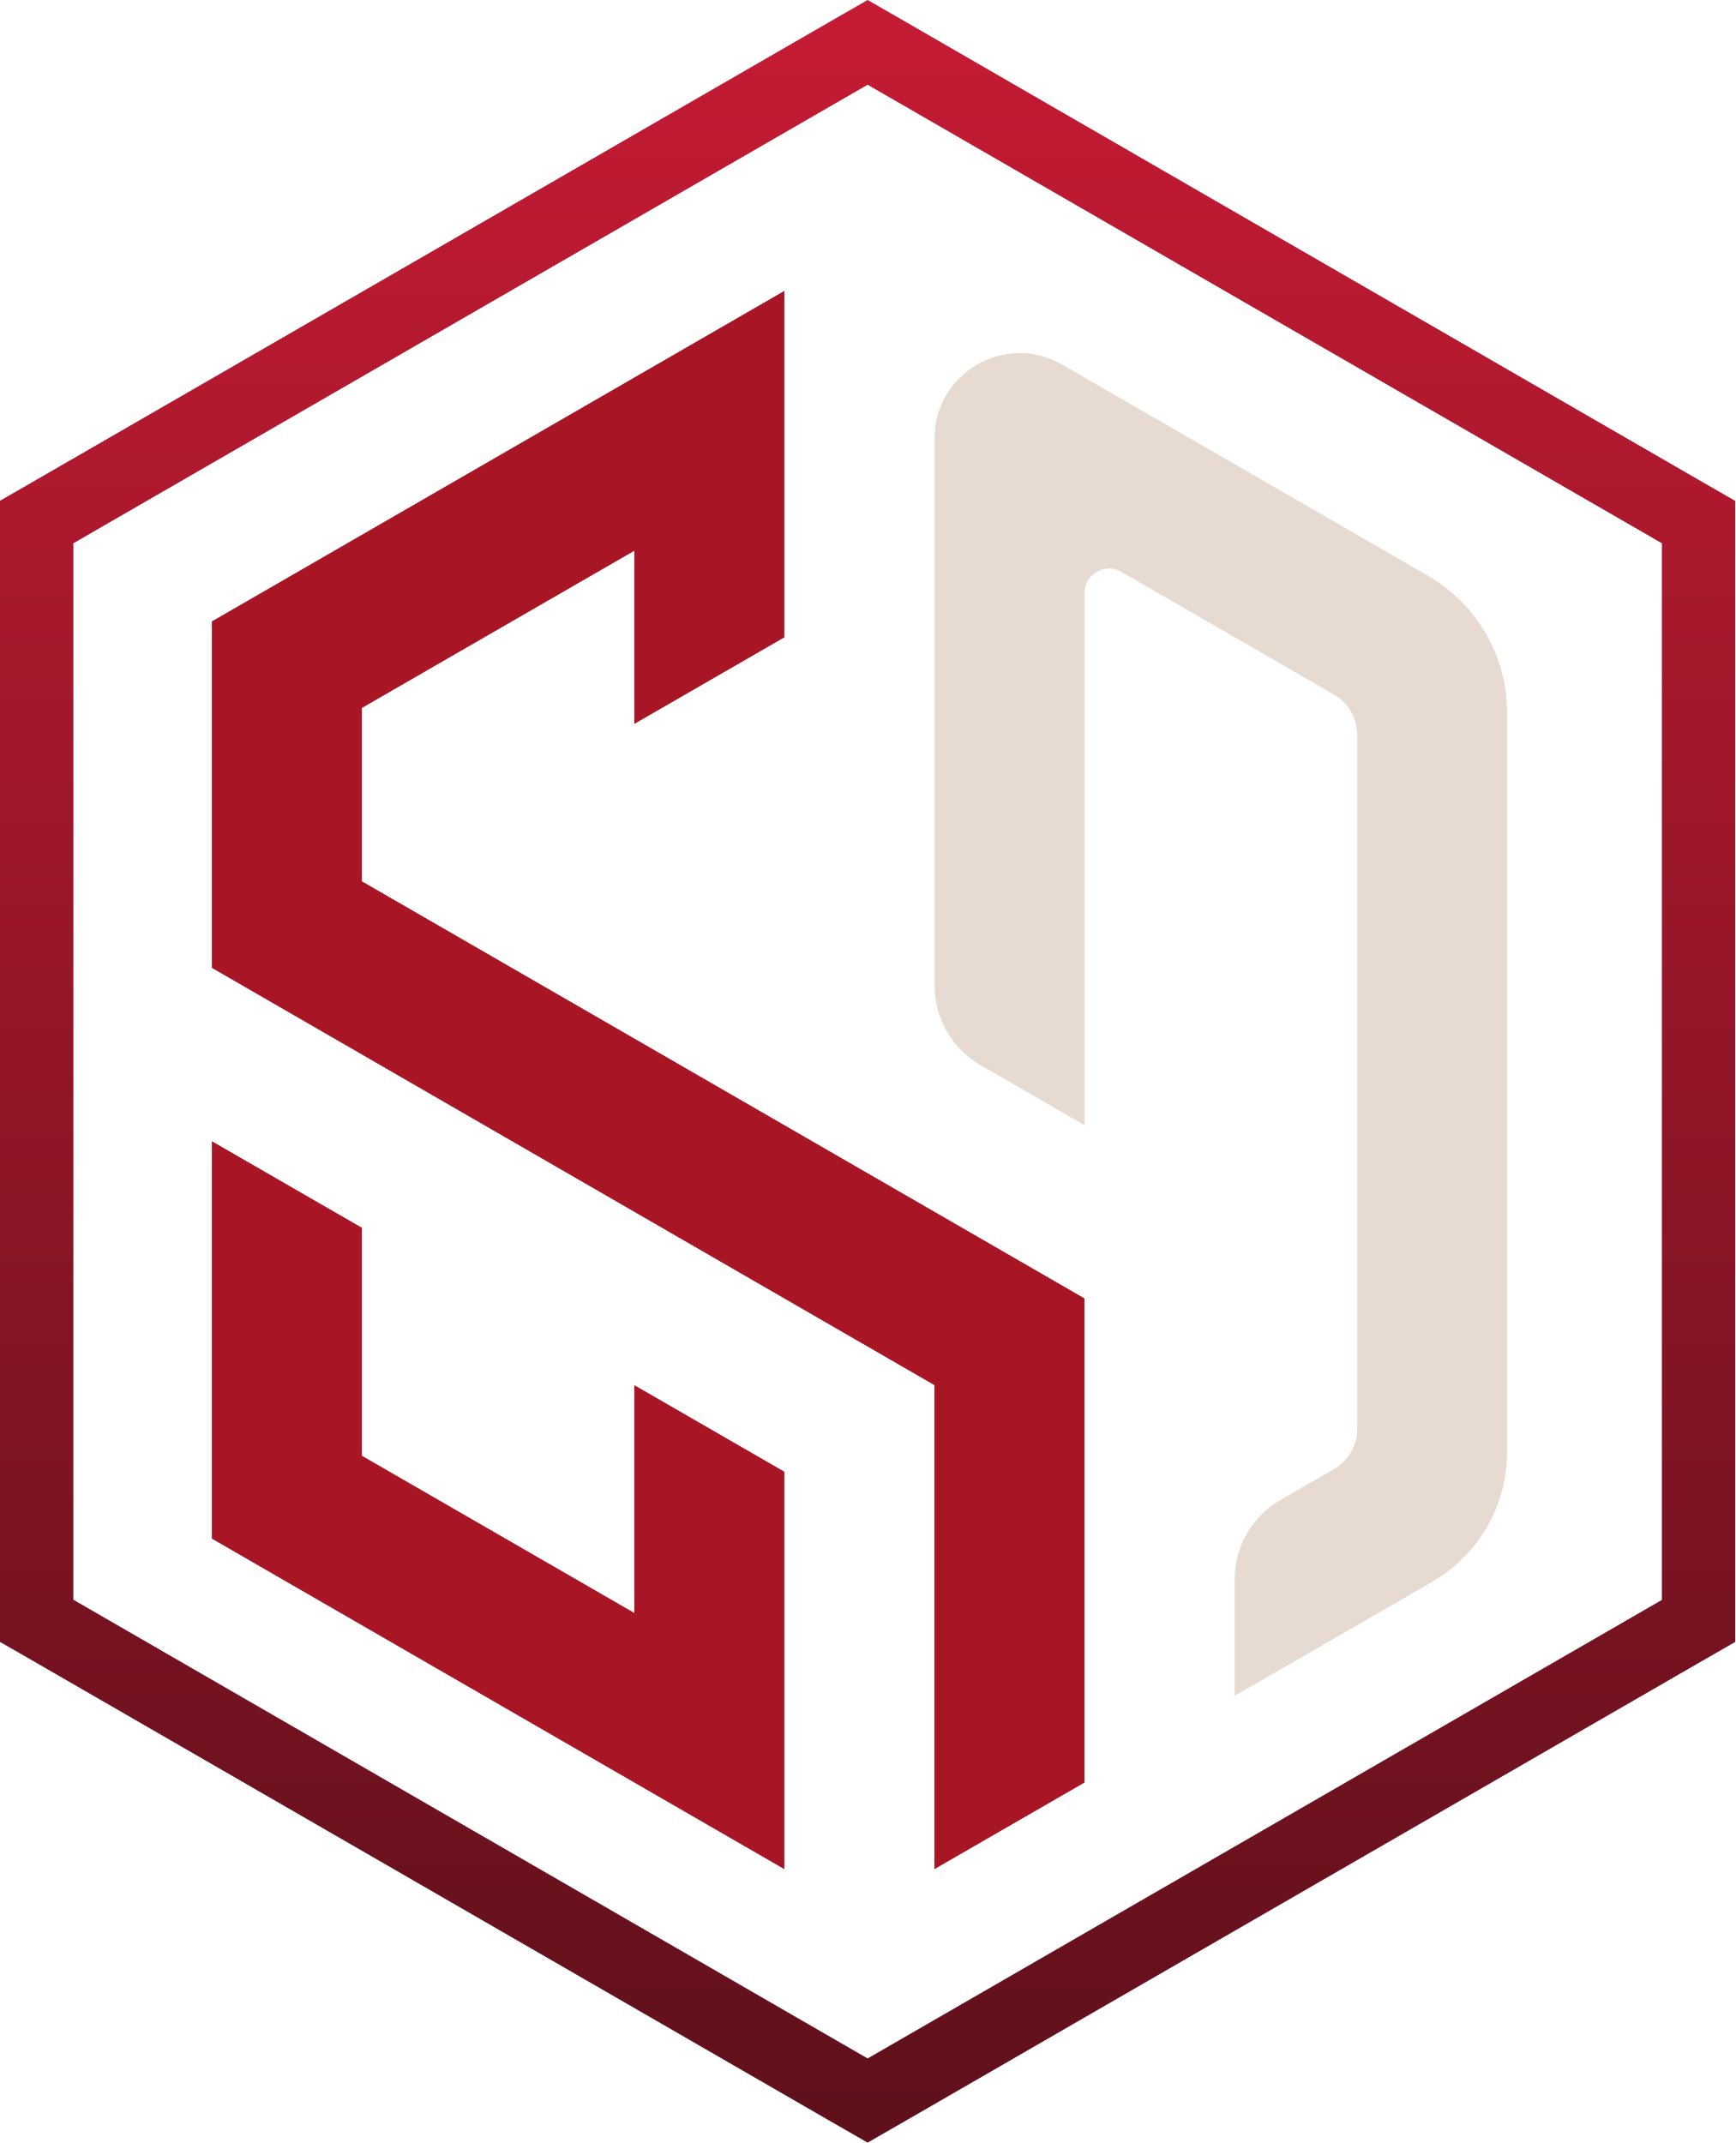
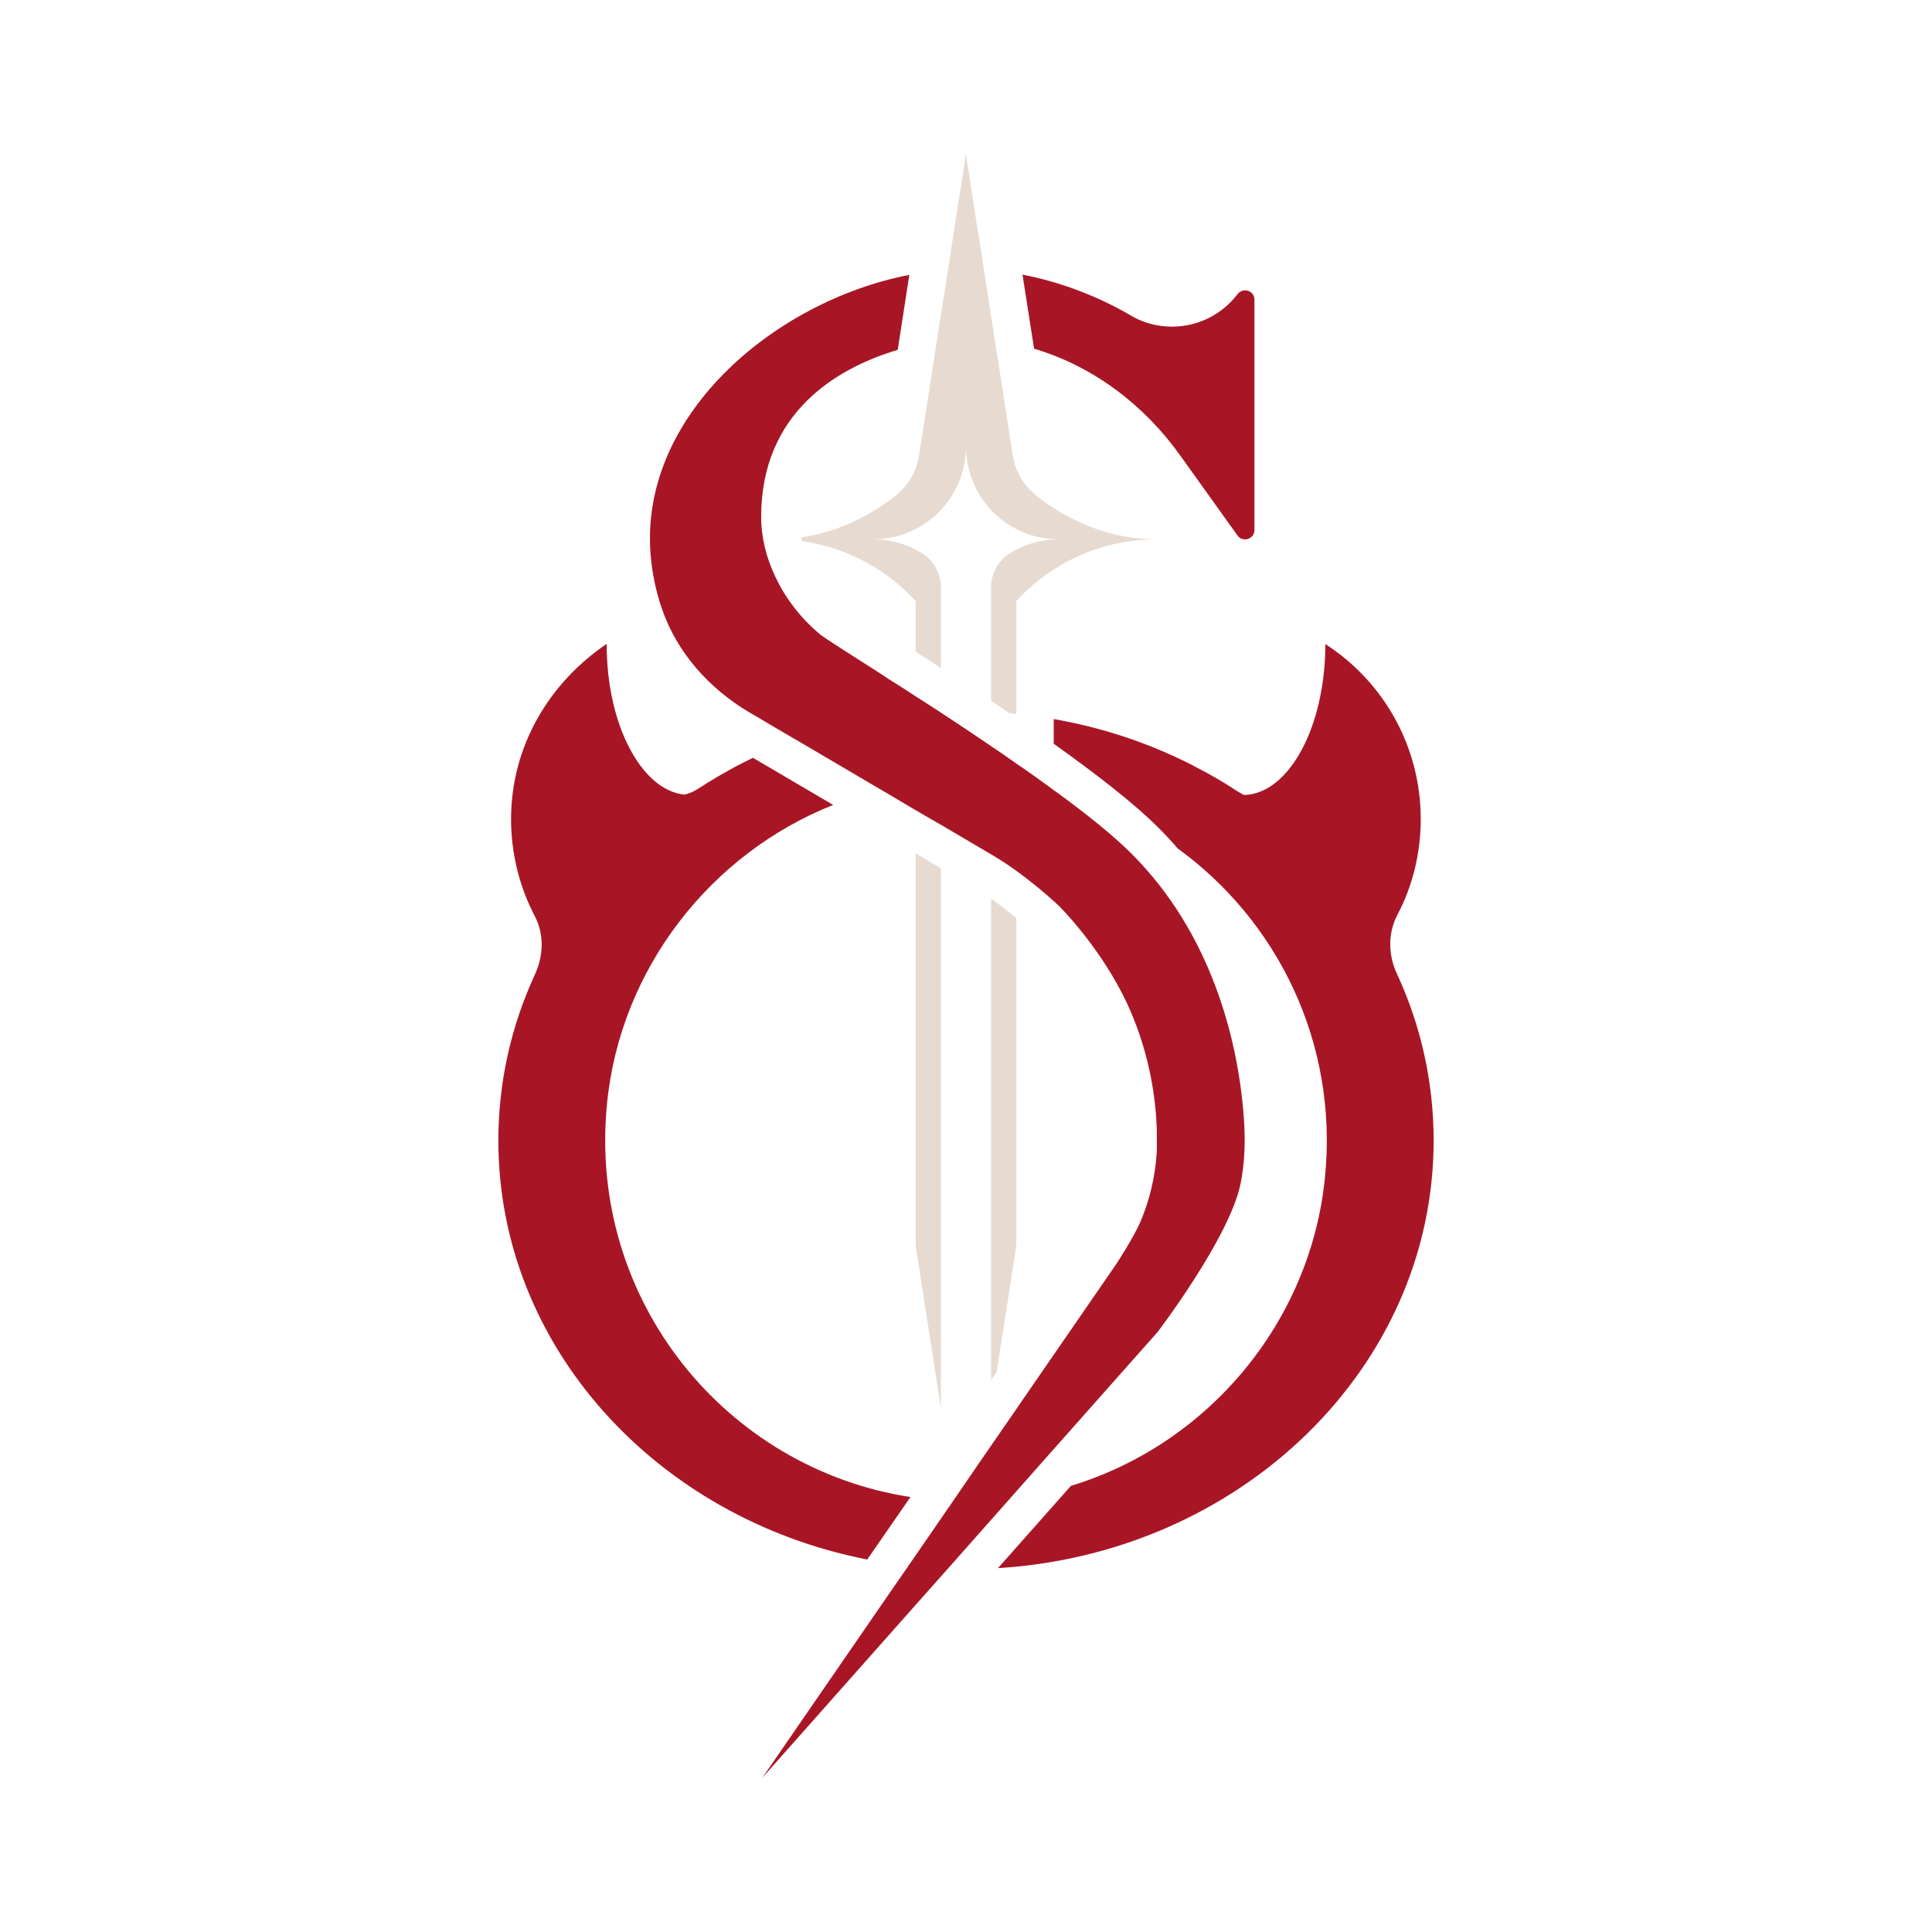
- <svg xmlns="http://www.w3.org/2000/svg" id="Layer_2" data-name="Layer 2" viewBox="0 0 94.6 116.84">
+ <svg xmlns="http://www.w3.org/2000/svg" data-name="Layer 4" viewBox="0 0 1024 1024">
  <defs>
-     <linearGradient id="scarlet-gradient" x1="47.3" y1="0" x2="47.3" y2="116.84" gradientUnits="userSpaceOnUse">
-       <stop offset="0" stop-color="#c51b34" />
-       <stop offset="1" stop-color="#5e101b" />
-     </linearGradient>
-     <style>
-             .cls-1 {
+     <style>.cls-1 {
            fill: #e7dbd1;
            }

            .cls-2 {
            fill: #a81626;
-             }
- 
-             .hexagon {
-             fill: url(#scarlet-gradient);
-             }
-         </style>
+             }</style>
  </defs>
-   <g id="Layer_1-2" data-name="Layer 1">
-     <g>
-       <polygon class="cls-2" points="42.76 80.24 42.76 101.91 11.55 83.89 11.55 62.22 19.73 66.94 19.73 79.37 34.58 87.94 34.58 75.52 42.76 80.24" />
-       <polygon class="cls-2" points="59.12 70.79 59.12 97.19 50.94 101.91 50.94 75.52 11.55 52.77 11.55 33.88 42.76 15.86 42.76 34.75 34.58 39.47 34.58 30.03 19.73 38.6 19.73 48.05 59.12 70.79" />
-       <path class="cls-1" d="M78.09,86.24c-3.7,2.14-8.12,4.69-10.78,6.22v-6.35c0-1.79.95-3.44,2.5-4.33l2.93-1.69c.77-.45,1.25-1.27,1.25-2.17v-37.87c0-.89-.48-1.72-1.25-2.17l-11.62-6.71c-.88-.51-1.99.13-1.99,1.15v29.03l-5.68-3.28c-1.55-.89-2.5-2.54-2.5-4.33v-29.84c0-3.58,3.87-5.81,6.96-4.02,2.27,1.31,4.8,2.78,7.12,4.11,4.58,2.65,9.37,5.41,12.83,7.41,2.66,1.54,4.3,4.38,4.3,7.45v40.33c0,2.91-1.55,5.59-4.07,7.05Z" />
-     </g>
-     <path class="hexagon" d="M47.3,4.62l43.3,25v57.61l-43.3,25L4,87.22V29.62L47.3,4.62h0ZM47.3,0l-2,1.15L2,26.15l-2,1.15v62.22l2,1.15,43.3,25,2,1.15,2-1.15,43.3-25,2-1.15V27.31l-2-1.15L49.3,1.15,47.3,0h0Z" />
-   </g>
+   <path class="cls-2" d="M759.86,604.5c0,120.26-102.02,218.71-230.91,226.64l38.67-43.62c72.28-21.91,127-86.35,134.64-163.49,7.14-71.58-25.38-136.13-78.13-174.39-3.17-3.77-6.64-7.44-10.21-11.01-12.99-12.99-33.31-28.65-55.42-44.42v-13.09c21.02,3.67,47.09,10.81,74.36,24.89l.1.1c7.63,3.87,15.47,8.33,23.2,13.48,1.09.69,2.18,1.29,3.27,1.78,23.79-.69,43.03-36.19,43.03-80.01,30.44,19.63,50.56,53.84,50.56,92.8,0,18.44-4.46,35.79-12.49,50.96-4.96,9.62-4.76,21.02-.2,30.83,12.59,27.17,19.53,57.11,19.53,88.54Z" />
+   <path class="cls-2" d="M482.55,793.47l-22.9,33.11c-111.74-21.91-195.51-113.02-195.51-222.08,0-31.33,6.94-61.17,19.53-88.34,4.46-9.82,4.76-21.22-.3-30.73-7.93-15.27-12.49-32.72-12.49-51.26,0-39.06,20.52-72.47,50.66-92.9,0,21.42,4.56,40.95,12.1,55.22,7.44,14.28,17.75,23.5,29.15,24.69,2.48-.59,4.86-1.59,7.14-3.07,7.24-4.76,14.48-8.92,21.61-12.69,2.58-1.29,5.06-2.58,7.53-3.77l42.53,24.98c-64.84,25.78-112.83,86.65-119.87,158.33-10.31,104.2,63.06,193.43,160.81,208.5Z" />
+   <path class="cls-2" d="m664.88 158.75v122.15c0 4.86-6.25 6.84-9.02 2.87l-30.24-42.24c-19.04-26.77-46.1-47.39-77.53-56.71l-6.15-39.26c34.01 6.54 57.4 21.81 58.69 22.41 6.05 3.27 13.09 5.16 20.52 5.16 14.18 0 26.77-6.74 34.7-17.15 2.97-3.87 9.02-1.98 9.02 2.78z" />
+   <path class="cls-2" d="M657.54,627.31c-5.85,28.75-44.02,78.72-44.02,78.72l-56.81,64.05-21.51,24.29-32.92,37.18-16.76,18.84-81.5,91.91,64.74-93.99,12.69-18.34,23.7-34.4,13.58-19.83,18.54-26.87,9.82-14.28,44.71-64.84s9.32-14.28,12.69-22.31c4.86-11.4,7.83-23.89,8.63-36.98.1-1.98,0-10.01,0-12.1-.79-21.91-5.55-42.73-13.68-61.87-11.9-27.96-32.12-50.17-37.38-55.52-.69-.69-1.88-1.88-3.57-3.37-4.26-3.87-11.5-10.01-19.83-16.06-3.97-2.87-8.13-5.65-12.39-8.13,0,0-.3-.2-.99-.59-3.07-1.78-13.09-7.73-26.57-15.66-1.69-.99-3.47-1.98-5.35-3.07-2.58-1.49-5.25-3.07-8.03-4.66-5.85-3.47-12-7.14-18.44-10.91-.4-.2-.89-.5-1.39-.79-14.67-8.63-29.94-17.65-43.62-25.68h-.1c-7.93-4.66-15.27-8.92-21.51-12.69-.99-.5-1.88-1.09-2.78-1.59-21.41-12.59-38.67-31.73-46.7-55.22-3.27-9.52-4.96-18.54-5.75-26.37-7.63-74.85,64.84-136.52,136.92-150.5l-6.15,39.76c-32.12,9.52-72.38,33.21-72.38,88.54,0,11,2.78,21.71,7.44,31.53v.2h.1c5.55,11.9,13.88,22.31,23.6,30.44,2.38,1.98,14.28,9.52,30.93,20.13,1.69,1.09,3.47,2.18,5.25,3.47,4.56,2.87,9.52,5.95,14.57,9.32,4.16,2.68,8.43,5.45,12.79,8.23.2.2.4.3.59.4,8.63,5.65,17.55,11.6,26.57,17.75,4.46,2.97,8.92,6.05,13.38,9.22,6.84,4.66,13.48,9.42,19.83,14.08v.3c.2,0,.4,0,.59.1,0,0,.1,0,.1.1,16.56,12,30.93,23.6,40.75,33.41,3.97,3.97,7.54,7.93,11.01,12.1l.1.1c37.58,45.21,46.4,100.14,48.28,128.29.79,11.5.5,22.9-1.78,34.2Z" />
+   <path class="cls-1" d="M613.13,285.85c-29.45,0-56.02,12.59-74.46,32.72v59.88c-1.19-.2-2.38-.3-3.57-.4-3.27-2.18-6.54-4.46-9.82-6.64v-59.98c0-7.34,3.67-14.28,9.91-18.14,7.54-4.76,16.36-7.44,25.98-7.44-13.58,0-25.88-5.55-34.8-14.38-8.82-8.92-14.38-21.22-14.38-34.8,0,13.58-5.55,25.88-14.38,34.8-8.92,8.82-21.22,14.38-34.8,14.38,9.52,0,18.44,2.68,25.98,7.44,6.25,3.87,9.91,10.81,9.91,18.14v42.63c-4.56-3.07-9.12-5.95-13.38-8.63v-26.87c-15.47-16.85-36.58-28.45-60.28-31.73-.2-.69-.4-1.29-.5-1.98,22.31-3.17,39.56-13.78,49.87-21.91,6.84-5.35,11.4-12.99,12.69-21.61l6.25-39.86,3.17-20.82,5.95-37.68,3.07-20.03,6.44-41.24,6.35,41.15h.1l3.07,20.03,5.75,37.38,3.27,20.62,6.25,40.45c1.39,8.63,5.95,16.26,12.79,21.61,12.29,9.72,34.4,22.9,63.55,22.9Z" />
+   <polygon class="cls-1" points="498.71 460.25 498.71 746.38 485.33 660.32 485.33 452.32" />
+   <path class="cls-1" d="m538.67 486.62v173.7l-10.41 66.82-2.97 4.26v-255.1c4.96 3.57 9.62 7.14 13.38 10.31z" />
</svg>
